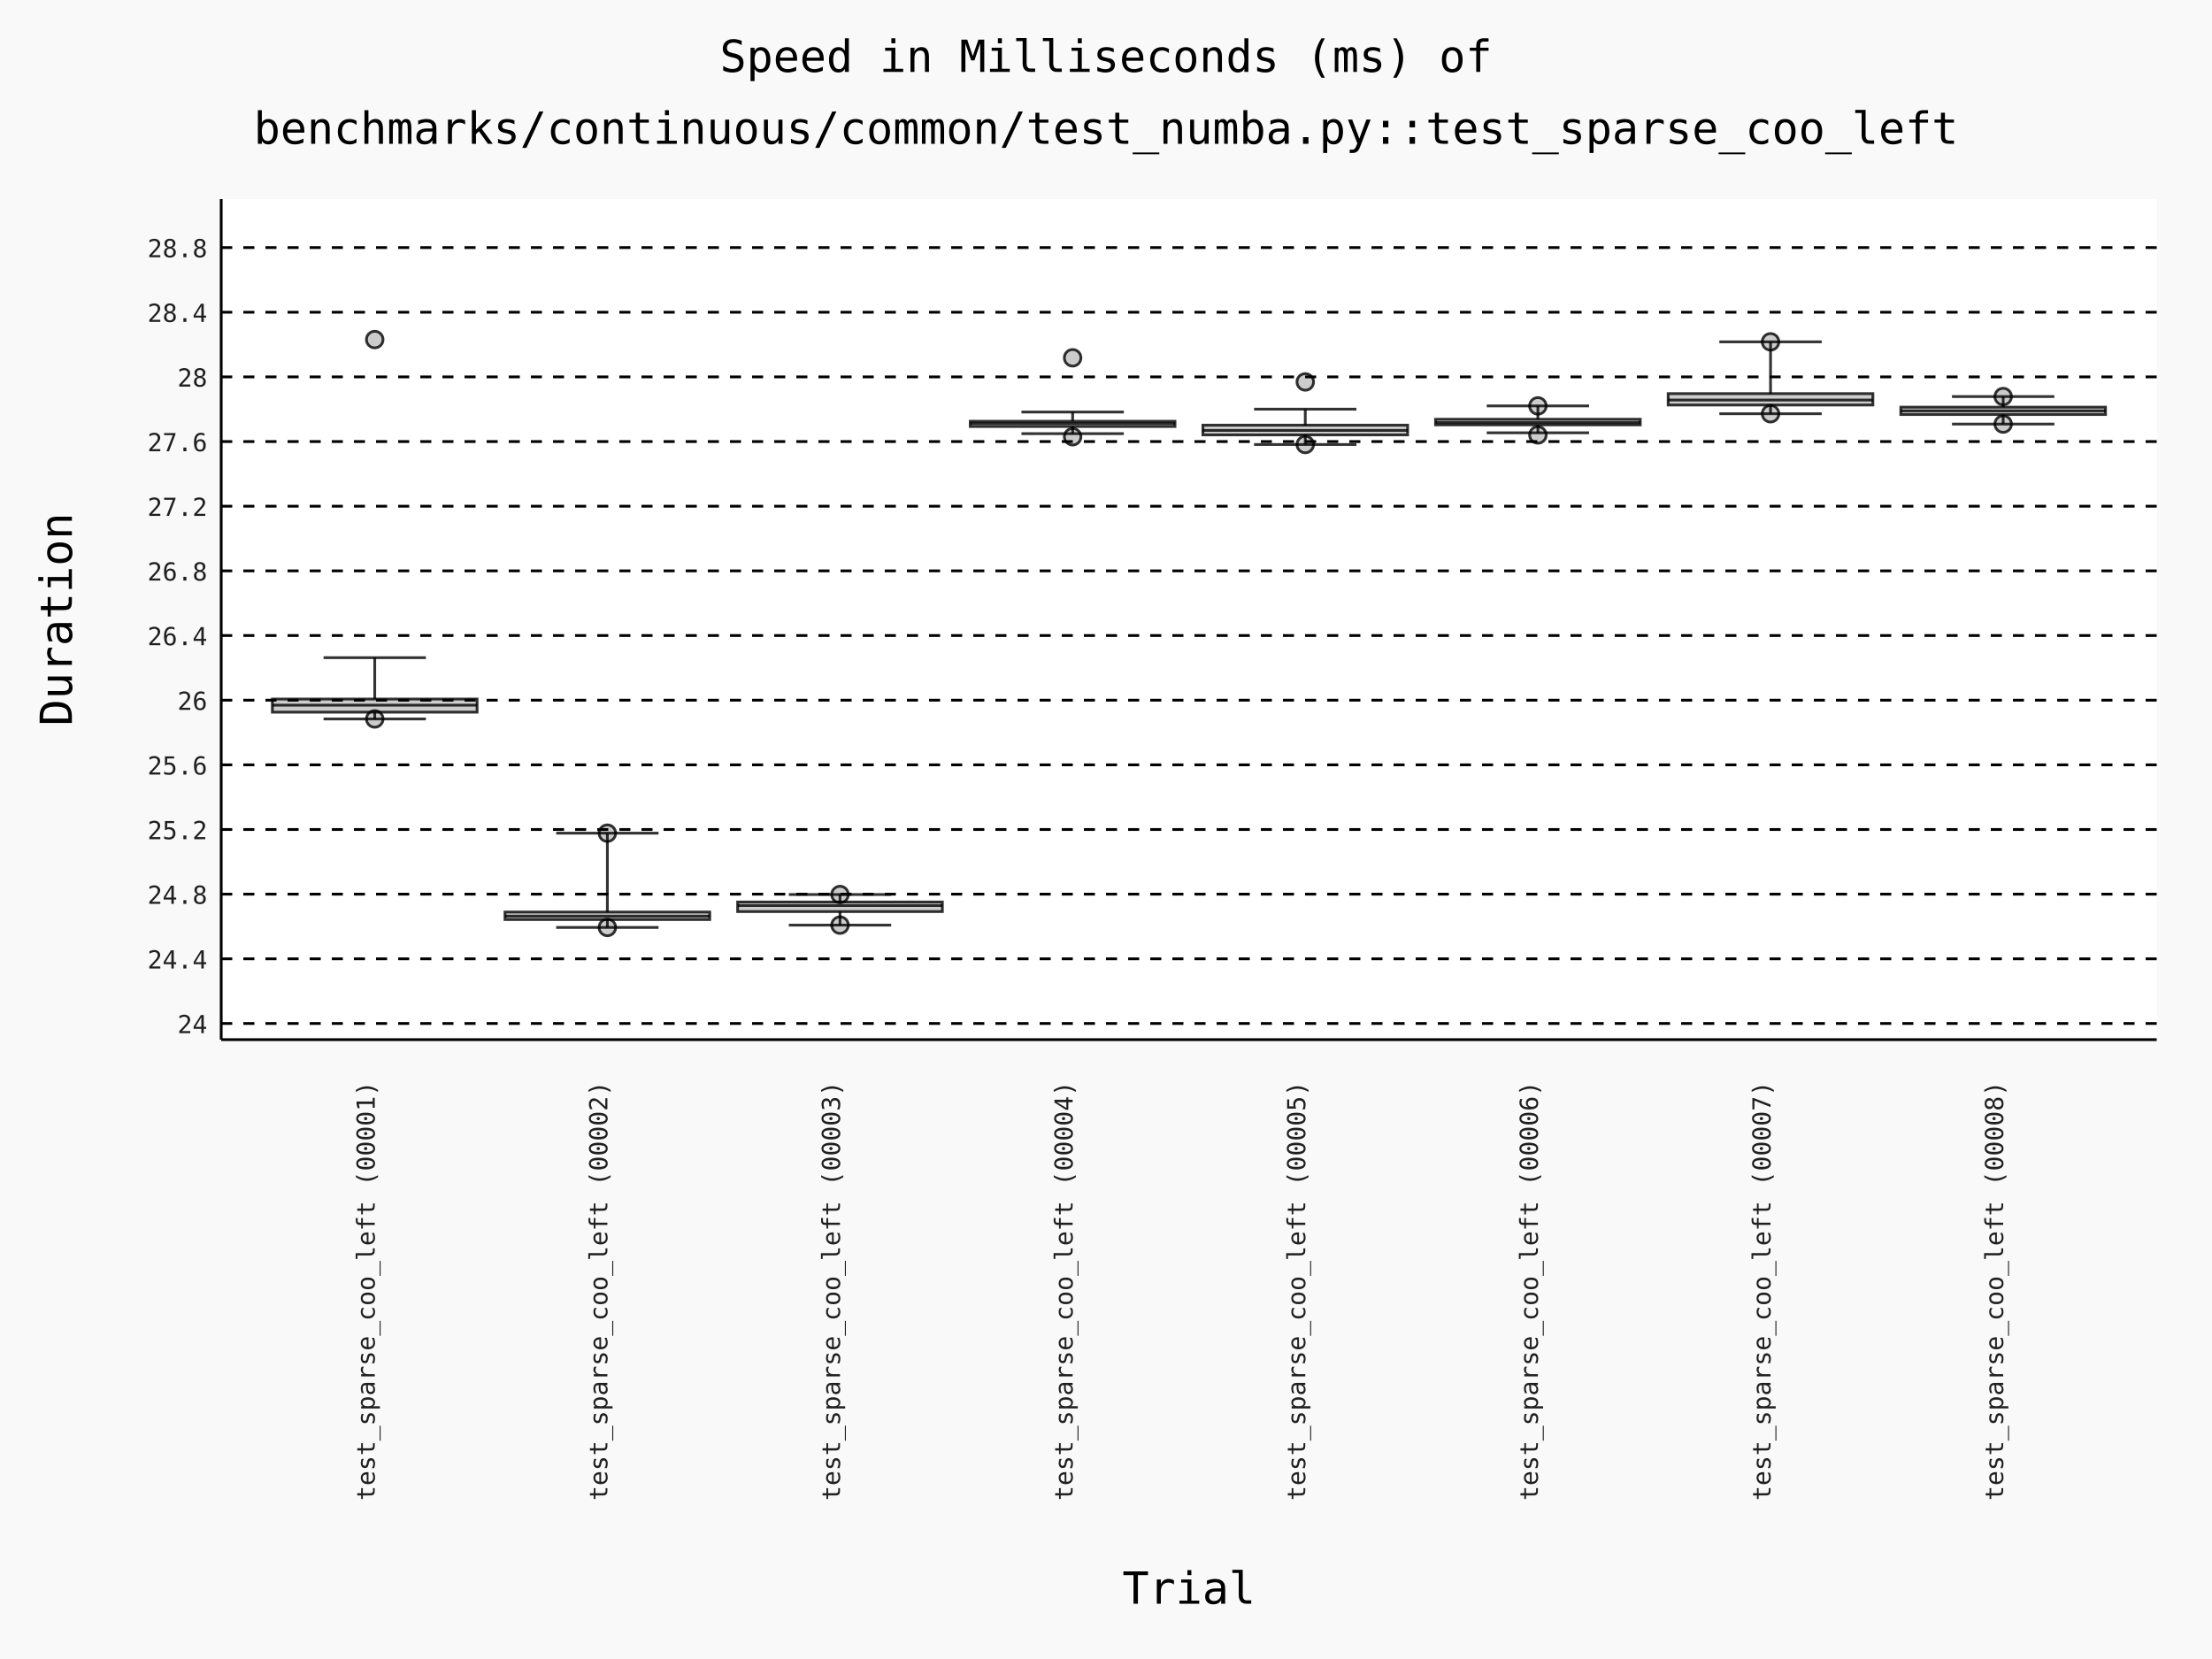
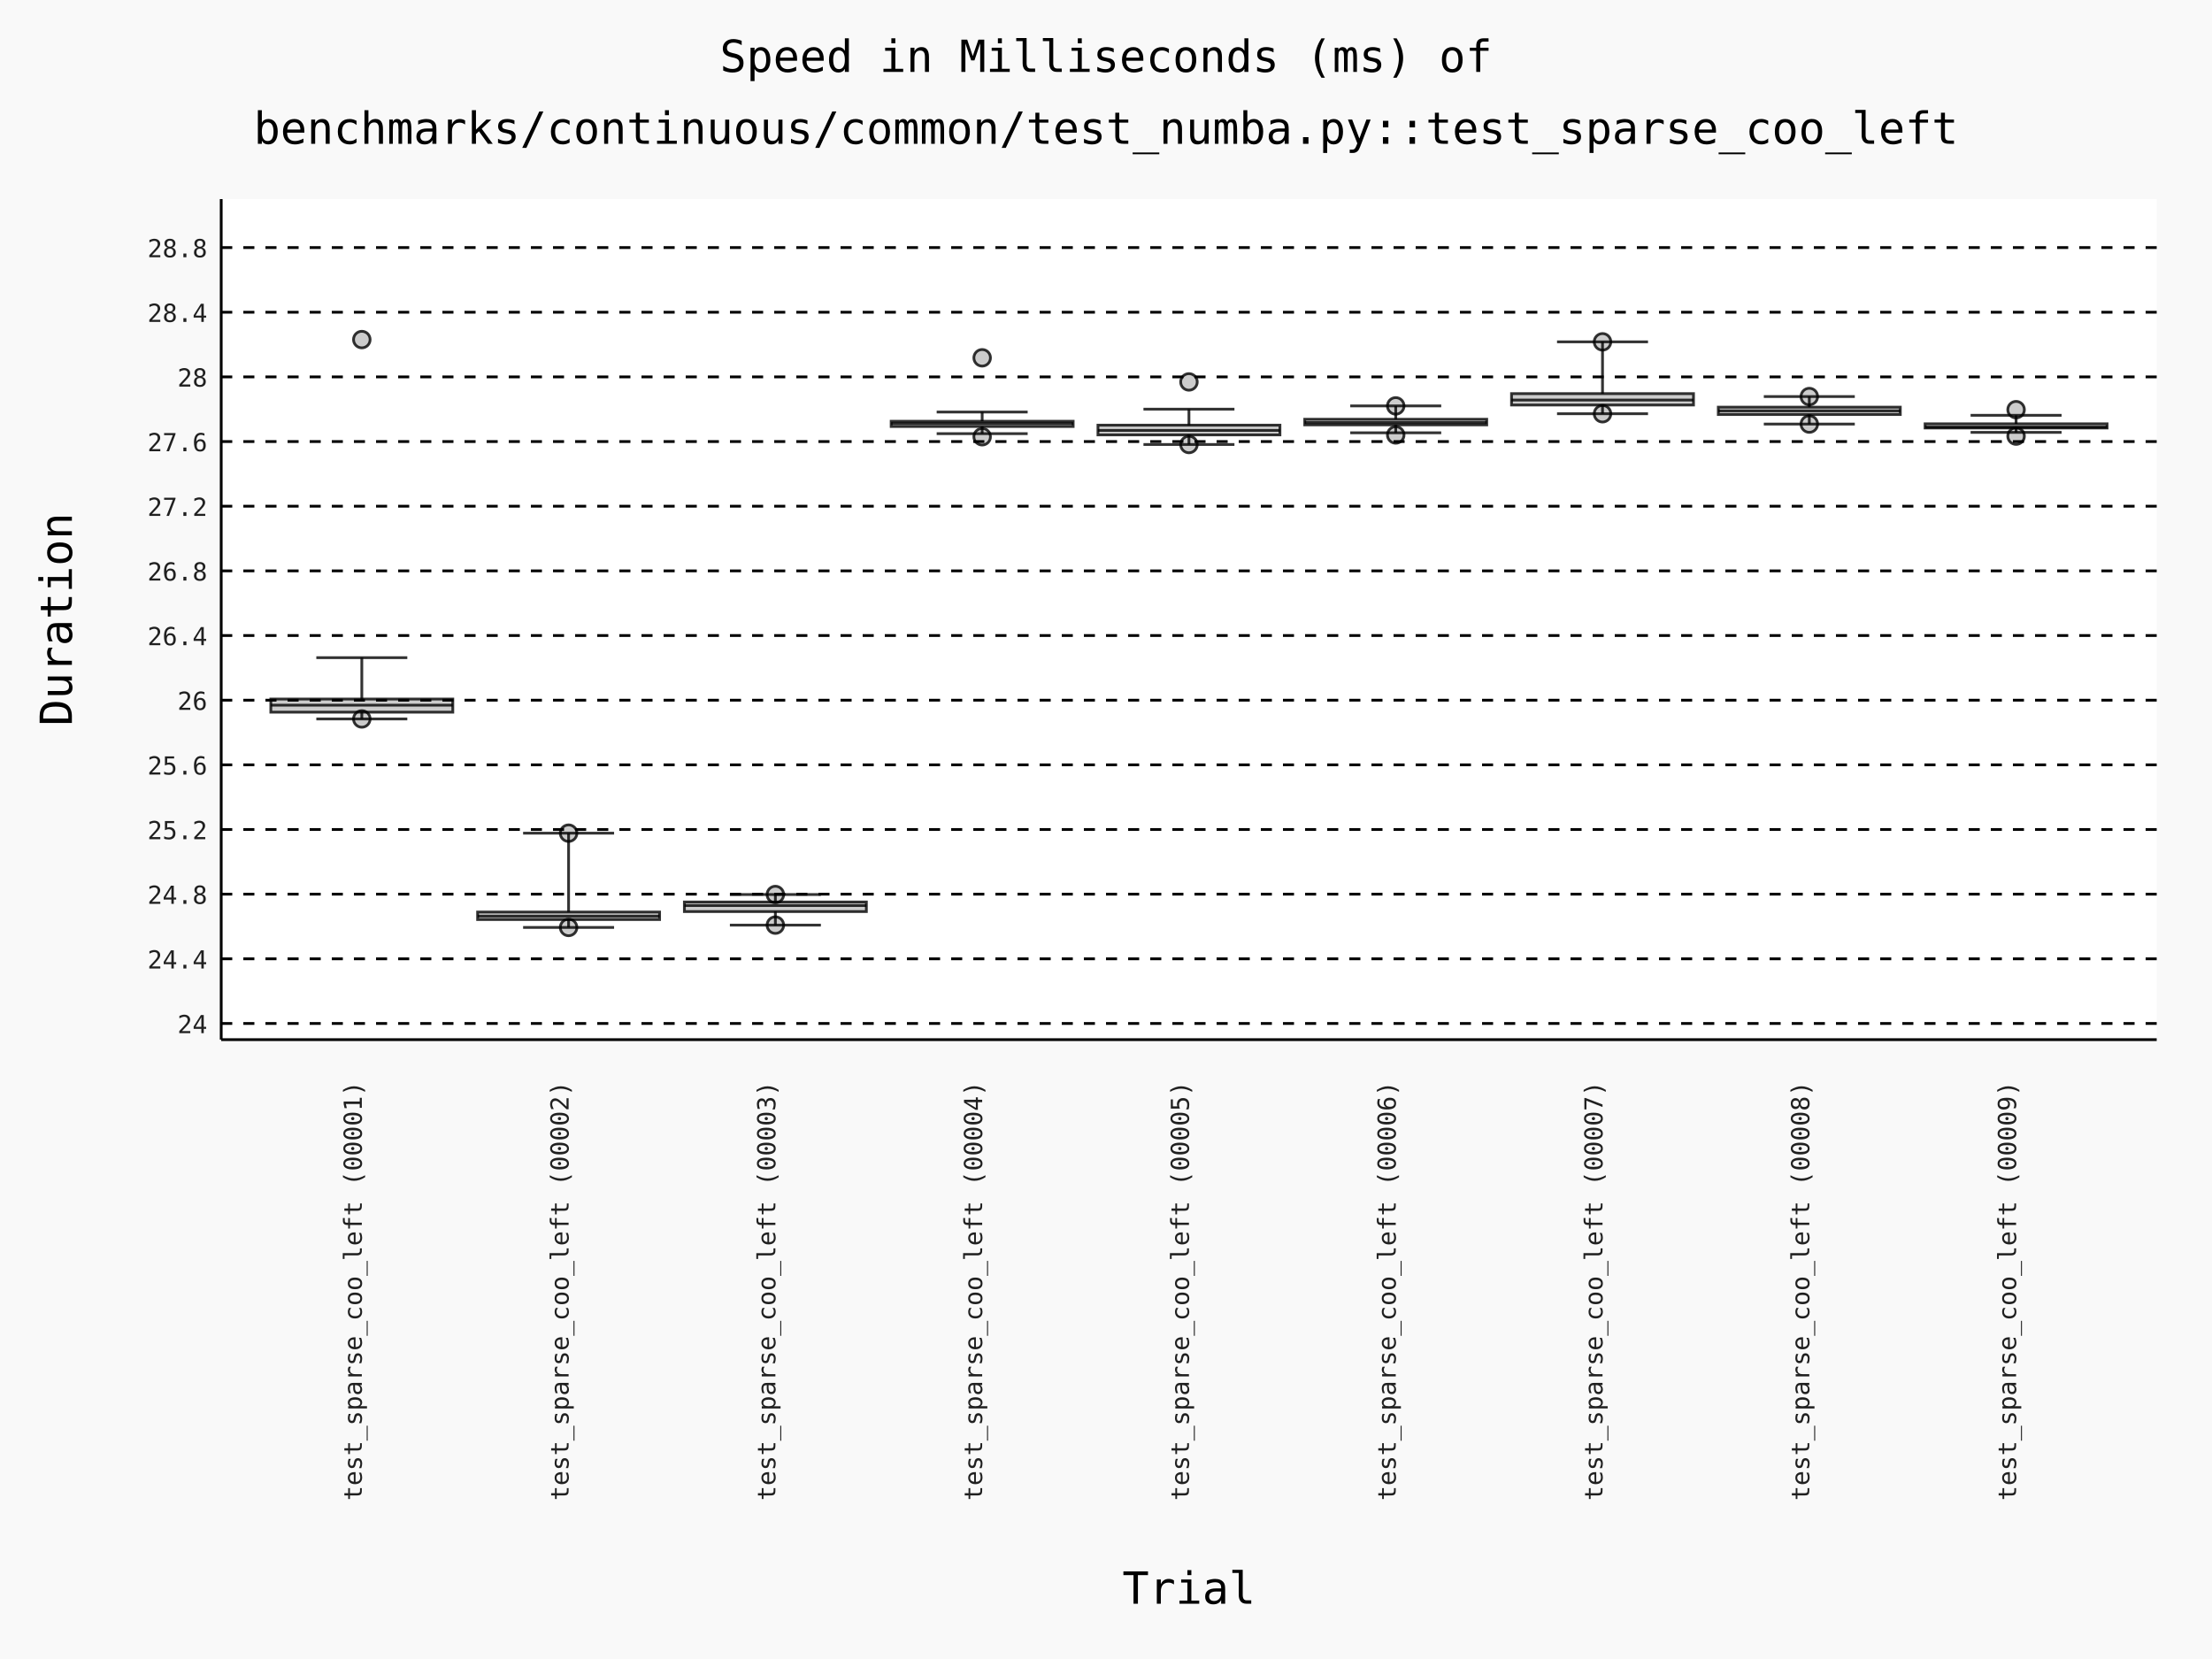
- <svg xmlns="http://www.w3.org/2000/svg" id="chart-3c14e82f-73ca-4834-8dde-325f6b549f06" class="pygal-chart" viewBox="0 0 800 600">
+ <svg xmlns="http://www.w3.org/2000/svg" id="chart-2592ac19-e0fc-43cc-8544-bf3183330706" class="pygal-chart" viewBox="0 0 800 600">
  <defs>
-     <style type="text/css">#chart-3c14e82f-73ca-4834-8dde-325f6b549f06{-webkit-user-select:none;-webkit-font-smoothing:antialiased;font-family:Consolas,"Deja Vu Sans Mono","Bitstream Vera Sans Mono","Courier New",monospace}#chart-3c14e82f-73ca-4834-8dde-325f6b549f06 .title{font-family:Consolas,"Deja Vu Sans Mono","Bitstream Vera Sans Mono","Courier New",monospace;font-size:16px}#chart-3c14e82f-73ca-4834-8dde-325f6b549f06 .legends .legend text{font-family:Consolas,"Deja Vu Sans Mono","Bitstream Vera Sans Mono","Courier New",monospace;font-size:14px}#chart-3c14e82f-73ca-4834-8dde-325f6b549f06 .axis text{font-family:Consolas,"Deja Vu Sans Mono","Bitstream Vera Sans Mono","Courier New",monospace;font-size:10px}#chart-3c14e82f-73ca-4834-8dde-325f6b549f06 .axis text.major{font-family:Consolas,"Deja Vu Sans Mono","Bitstream Vera Sans Mono","Courier New",monospace;font-size:10px}#chart-3c14e82f-73ca-4834-8dde-325f6b549f06 .text-overlay text.value{font-family:Consolas,"Deja Vu Sans Mono","Bitstream Vera Sans Mono","Courier New",monospace;font-size:16px}#chart-3c14e82f-73ca-4834-8dde-325f6b549f06 .text-overlay text.label{font-family:Consolas,"Deja Vu Sans Mono","Bitstream Vera Sans Mono","Courier New",monospace;font-size:10px}#chart-3c14e82f-73ca-4834-8dde-325f6b549f06 .tooltip{font-family:Consolas,"Deja Vu Sans Mono","Bitstream Vera Sans Mono","Courier New",monospace;font-size:14px}#chart-3c14e82f-73ca-4834-8dde-325f6b549f06 text.no_data{font-family:Consolas,"Deja Vu Sans Mono","Bitstream Vera Sans Mono","Courier New",monospace;font-size:64px}
- #chart-3c14e82f-73ca-4834-8dde-325f6b549f06{background-color:rgba(249,249,249,1)}#chart-3c14e82f-73ca-4834-8dde-325f6b549f06 path,#chart-3c14e82f-73ca-4834-8dde-325f6b549f06 line,#chart-3c14e82f-73ca-4834-8dde-325f6b549f06 rect,#chart-3c14e82f-73ca-4834-8dde-325f6b549f06 circle{-webkit-transition:150ms;-moz-transition:150ms;transition:150ms}#chart-3c14e82f-73ca-4834-8dde-325f6b549f06 .graph &gt; .background{fill:rgba(249,249,249,1)}#chart-3c14e82f-73ca-4834-8dde-325f6b549f06 .plot &gt; .background{fill:rgba(255,255,255,1)}#chart-3c14e82f-73ca-4834-8dde-325f6b549f06 .graph{fill:rgba(0,0,0,.87)}#chart-3c14e82f-73ca-4834-8dde-325f6b549f06 text.no_data{fill:rgba(0,0,0,1)}#chart-3c14e82f-73ca-4834-8dde-325f6b549f06 .title{fill:rgba(0,0,0,1)}#chart-3c14e82f-73ca-4834-8dde-325f6b549f06 .legends .legend text{fill:rgba(0,0,0,.87)}#chart-3c14e82f-73ca-4834-8dde-325f6b549f06 .legends .legend:hover text{fill:rgba(0,0,0,1)}#chart-3c14e82f-73ca-4834-8dde-325f6b549f06 .axis .line{stroke:rgba(0,0,0,1)}#chart-3c14e82f-73ca-4834-8dde-325f6b549f06 .axis .guide.line{stroke:rgba(0,0,0,.54)}#chart-3c14e82f-73ca-4834-8dde-325f6b549f06 .axis .major.line{stroke:rgba(0,0,0,.87)}#chart-3c14e82f-73ca-4834-8dde-325f6b549f06 .axis text.major{fill:rgba(0,0,0,1)}#chart-3c14e82f-73ca-4834-8dde-325f6b549f06 .axis.y .guides:hover .guide.line,#chart-3c14e82f-73ca-4834-8dde-325f6b549f06 .line-graph .axis.x .guides:hover .guide.line,#chart-3c14e82f-73ca-4834-8dde-325f6b549f06 .stackedline-graph .axis.x .guides:hover .guide.line,#chart-3c14e82f-73ca-4834-8dde-325f6b549f06 .xy-graph .axis.x .guides:hover .guide.line{stroke:rgba(0,0,0,1)}#chart-3c14e82f-73ca-4834-8dde-325f6b549f06 .axis .guides:hover text{fill:rgba(0,0,0,1)}#chart-3c14e82f-73ca-4834-8dde-325f6b549f06 .reactive{fill-opacity:.7;stroke-opacity:.8;stroke-width:1}#chart-3c14e82f-73ca-4834-8dde-325f6b549f06 .ci{stroke:rgba(0,0,0,.87)}#chart-3c14e82f-73ca-4834-8dde-325f6b549f06 .reactive.active,#chart-3c14e82f-73ca-4834-8dde-325f6b549f06 .active .reactive{fill-opacity:.8;stroke-opacity:.9;stroke-width:4}#chart-3c14e82f-73ca-4834-8dde-325f6b549f06 .ci .reactive.active{stroke-width:1.5}#chart-3c14e82f-73ca-4834-8dde-325f6b549f06 .series text{fill:rgba(0,0,0,1)}#chart-3c14e82f-73ca-4834-8dde-325f6b549f06 .tooltip rect{fill:rgba(255,255,255,1);stroke:rgba(0,0,0,1);-webkit-transition:opacity 150ms;-moz-transition:opacity 150ms;transition:opacity 150ms}#chart-3c14e82f-73ca-4834-8dde-325f6b549f06 .tooltip .label{fill:rgba(0,0,0,.87)}#chart-3c14e82f-73ca-4834-8dde-325f6b549f06 .tooltip .label{fill:rgba(0,0,0,.87)}#chart-3c14e82f-73ca-4834-8dde-325f6b549f06 .tooltip .legend{font-size:.8em;fill:rgba(0,0,0,.54)}#chart-3c14e82f-73ca-4834-8dde-325f6b549f06 .tooltip .x_label{font-size:.6em;fill:rgba(0,0,0,1)}#chart-3c14e82f-73ca-4834-8dde-325f6b549f06 .tooltip .xlink{font-size:.5em;text-decoration:underline}#chart-3c14e82f-73ca-4834-8dde-325f6b549f06 .tooltip .value{font-size:1.5em}#chart-3c14e82f-73ca-4834-8dde-325f6b549f06 .bound{font-size:.5em}#chart-3c14e82f-73ca-4834-8dde-325f6b549f06 .max-value{font-size:.75em;fill:rgba(0,0,0,.54)}#chart-3c14e82f-73ca-4834-8dde-325f6b549f06 .map-element{fill:rgba(255,255,255,1);stroke:rgba(0,0,0,.54) !important}#chart-3c14e82f-73ca-4834-8dde-325f6b549f06 .map-element .reactive{fill-opacity:inherit;stroke-opacity:inherit}#chart-3c14e82f-73ca-4834-8dde-325f6b549f06 .color-0,#chart-3c14e82f-73ca-4834-8dde-325f6b549f06 .color-0 a:visited{stroke:#000000;fill:#000000}#chart-3c14e82f-73ca-4834-8dde-325f6b549f06 .color-1,#chart-3c14e82f-73ca-4834-8dde-325f6b549f06 .color-1 a:visited{stroke:#000000;fill:#000000}#chart-3c14e82f-73ca-4834-8dde-325f6b549f06 .color-2,#chart-3c14e82f-73ca-4834-8dde-325f6b549f06 .color-2 a:visited{stroke:#000000;fill:#000000}#chart-3c14e82f-73ca-4834-8dde-325f6b549f06 .color-3,#chart-3c14e82f-73ca-4834-8dde-325f6b549f06 .color-3 a:visited{stroke:#000000;fill:#000000}#chart-3c14e82f-73ca-4834-8dde-325f6b549f06 .color-4,#chart-3c14e82f-73ca-4834-8dde-325f6b549f06 .color-4 a:visited{stroke:#000000;fill:#000000}#chart-3c14e82f-73ca-4834-8dde-325f6b549f06 .color-5,#chart-3c14e82f-73ca-4834-8dde-325f6b549f06 .color-5 a:visited{stroke:#000000;fill:#000000}#chart-3c14e82f-73ca-4834-8dde-325f6b549f06 .color-6,#chart-3c14e82f-73ca-4834-8dde-325f6b549f06 .color-6 a:visited{stroke:#000000;fill:#000000}#chart-3c14e82f-73ca-4834-8dde-325f6b549f06 .color-7,#chart-3c14e82f-73ca-4834-8dde-325f6b549f06 .color-7 a:visited{stroke:#000000;fill:#000000}#chart-3c14e82f-73ca-4834-8dde-325f6b549f06 .text-overlay .color-0 text{fill:white}#chart-3c14e82f-73ca-4834-8dde-325f6b549f06 .text-overlay .color-1 text{fill:white}#chart-3c14e82f-73ca-4834-8dde-325f6b549f06 .text-overlay .color-2 text{fill:white}#chart-3c14e82f-73ca-4834-8dde-325f6b549f06 .text-overlay .color-3 text{fill:white}#chart-3c14e82f-73ca-4834-8dde-325f6b549f06 .text-overlay .color-4 text{fill:white}#chart-3c14e82f-73ca-4834-8dde-325f6b549f06 .text-overlay .color-5 text{fill:white}#chart-3c14e82f-73ca-4834-8dde-325f6b549f06 .text-overlay .color-6 text{fill:white}#chart-3c14e82f-73ca-4834-8dde-325f6b549f06 .text-overlay .color-7 text{fill:white}
- #chart-3c14e82f-73ca-4834-8dde-325f6b549f06 text.no_data{text-anchor:middle}#chart-3c14e82f-73ca-4834-8dde-325f6b549f06 .guide.line{fill:none}#chart-3c14e82f-73ca-4834-8dde-325f6b549f06 .centered{text-anchor:middle}#chart-3c14e82f-73ca-4834-8dde-325f6b549f06 .title{text-anchor:middle}#chart-3c14e82f-73ca-4834-8dde-325f6b549f06 .legends .legend text{fill-opacity:1}#chart-3c14e82f-73ca-4834-8dde-325f6b549f06 .axis.x text{text-anchor:middle}#chart-3c14e82f-73ca-4834-8dde-325f6b549f06 .axis.x:not(.web) text[transform]{text-anchor:start}#chart-3c14e82f-73ca-4834-8dde-325f6b549f06 .axis.x:not(.web) text[transform].backwards{text-anchor:end}#chart-3c14e82f-73ca-4834-8dde-325f6b549f06 .axis.y text{text-anchor:end}#chart-3c14e82f-73ca-4834-8dde-325f6b549f06 .axis.y text[transform].backwards{text-anchor:start}#chart-3c14e82f-73ca-4834-8dde-325f6b549f06 .axis.y2 text{text-anchor:start}#chart-3c14e82f-73ca-4834-8dde-325f6b549f06 .axis.y2 text[transform].backwards{text-anchor:end}#chart-3c14e82f-73ca-4834-8dde-325f6b549f06 .axis .guide.line{stroke-dasharray:4,4;stroke:black}#chart-3c14e82f-73ca-4834-8dde-325f6b549f06 .axis .major.guide.line{stroke-dasharray:6,6;stroke:black}#chart-3c14e82f-73ca-4834-8dde-325f6b549f06 .horizontal .axis.y .guide.line,#chart-3c14e82f-73ca-4834-8dde-325f6b549f06 .horizontal .axis.y2 .guide.line,#chart-3c14e82f-73ca-4834-8dde-325f6b549f06 .vertical .axis.x .guide.line{opacity:0}#chart-3c14e82f-73ca-4834-8dde-325f6b549f06 .horizontal .axis.always_show .guide.line,#chart-3c14e82f-73ca-4834-8dde-325f6b549f06 .vertical .axis.always_show .guide.line{opacity:1 !important}#chart-3c14e82f-73ca-4834-8dde-325f6b549f06 .axis.y .guides:hover .guide.line,#chart-3c14e82f-73ca-4834-8dde-325f6b549f06 .axis.y2 .guides:hover .guide.line,#chart-3c14e82f-73ca-4834-8dde-325f6b549f06 .axis.x .guides:hover .guide.line{opacity:1}#chart-3c14e82f-73ca-4834-8dde-325f6b549f06 .axis .guides:hover text{opacity:1}#chart-3c14e82f-73ca-4834-8dde-325f6b549f06 .nofill{fill:none}#chart-3c14e82f-73ca-4834-8dde-325f6b549f06 .subtle-fill{fill-opacity:.2}#chart-3c14e82f-73ca-4834-8dde-325f6b549f06 .dot{stroke-width:1px;fill-opacity:1;stroke-opacity:1}#chart-3c14e82f-73ca-4834-8dde-325f6b549f06 .dot.active{stroke-width:5px}#chart-3c14e82f-73ca-4834-8dde-325f6b549f06 .dot.negative{fill:transparent}#chart-3c14e82f-73ca-4834-8dde-325f6b549f06 text,#chart-3c14e82f-73ca-4834-8dde-325f6b549f06 tspan{stroke:none !important}#chart-3c14e82f-73ca-4834-8dde-325f6b549f06 .series text.active{opacity:1}#chart-3c14e82f-73ca-4834-8dde-325f6b549f06 .tooltip rect{fill-opacity:.95;stroke-width:.5}#chart-3c14e82f-73ca-4834-8dde-325f6b549f06 .tooltip text{fill-opacity:1}#chart-3c14e82f-73ca-4834-8dde-325f6b549f06 .showable{visibility:hidden}#chart-3c14e82f-73ca-4834-8dde-325f6b549f06 .showable.shown{visibility:visible}#chart-3c14e82f-73ca-4834-8dde-325f6b549f06 .gauge-background{fill:rgba(229,229,229,1);stroke:none}#chart-3c14e82f-73ca-4834-8dde-325f6b549f06 .bg-lines{stroke:rgba(249,249,249,1);stroke-width:2px}
+     <style type="text/css">#chart-2592ac19-e0fc-43cc-8544-bf3183330706{-webkit-user-select:none;-webkit-font-smoothing:antialiased;font-family:Consolas,"Deja Vu Sans Mono","Bitstream Vera Sans Mono","Courier New",monospace}#chart-2592ac19-e0fc-43cc-8544-bf3183330706 .title{font-family:Consolas,"Deja Vu Sans Mono","Bitstream Vera Sans Mono","Courier New",monospace;font-size:16px}#chart-2592ac19-e0fc-43cc-8544-bf3183330706 .legends .legend text{font-family:Consolas,"Deja Vu Sans Mono","Bitstream Vera Sans Mono","Courier New",monospace;font-size:14px}#chart-2592ac19-e0fc-43cc-8544-bf3183330706 .axis text{font-family:Consolas,"Deja Vu Sans Mono","Bitstream Vera Sans Mono","Courier New",monospace;font-size:10px}#chart-2592ac19-e0fc-43cc-8544-bf3183330706 .axis text.major{font-family:Consolas,"Deja Vu Sans Mono","Bitstream Vera Sans Mono","Courier New",monospace;font-size:10px}#chart-2592ac19-e0fc-43cc-8544-bf3183330706 .text-overlay text.value{font-family:Consolas,"Deja Vu Sans Mono","Bitstream Vera Sans Mono","Courier New",monospace;font-size:16px}#chart-2592ac19-e0fc-43cc-8544-bf3183330706 .text-overlay text.label{font-family:Consolas,"Deja Vu Sans Mono","Bitstream Vera Sans Mono","Courier New",monospace;font-size:10px}#chart-2592ac19-e0fc-43cc-8544-bf3183330706 .tooltip{font-family:Consolas,"Deja Vu Sans Mono","Bitstream Vera Sans Mono","Courier New",monospace;font-size:14px}#chart-2592ac19-e0fc-43cc-8544-bf3183330706 text.no_data{font-family:Consolas,"Deja Vu Sans Mono","Bitstream Vera Sans Mono","Courier New",monospace;font-size:64px}
+ #chart-2592ac19-e0fc-43cc-8544-bf3183330706{background-color:rgba(249,249,249,1)}#chart-2592ac19-e0fc-43cc-8544-bf3183330706 path,#chart-2592ac19-e0fc-43cc-8544-bf3183330706 line,#chart-2592ac19-e0fc-43cc-8544-bf3183330706 rect,#chart-2592ac19-e0fc-43cc-8544-bf3183330706 circle{-webkit-transition:150ms;-moz-transition:150ms;transition:150ms}#chart-2592ac19-e0fc-43cc-8544-bf3183330706 .graph &gt; .background{fill:rgba(249,249,249,1)}#chart-2592ac19-e0fc-43cc-8544-bf3183330706 .plot &gt; .background{fill:rgba(255,255,255,1)}#chart-2592ac19-e0fc-43cc-8544-bf3183330706 .graph{fill:rgba(0,0,0,.87)}#chart-2592ac19-e0fc-43cc-8544-bf3183330706 text.no_data{fill:rgba(0,0,0,1)}#chart-2592ac19-e0fc-43cc-8544-bf3183330706 .title{fill:rgba(0,0,0,1)}#chart-2592ac19-e0fc-43cc-8544-bf3183330706 .legends .legend text{fill:rgba(0,0,0,.87)}#chart-2592ac19-e0fc-43cc-8544-bf3183330706 .legends .legend:hover text{fill:rgba(0,0,0,1)}#chart-2592ac19-e0fc-43cc-8544-bf3183330706 .axis .line{stroke:rgba(0,0,0,1)}#chart-2592ac19-e0fc-43cc-8544-bf3183330706 .axis .guide.line{stroke:rgba(0,0,0,.54)}#chart-2592ac19-e0fc-43cc-8544-bf3183330706 .axis .major.line{stroke:rgba(0,0,0,.87)}#chart-2592ac19-e0fc-43cc-8544-bf3183330706 .axis text.major{fill:rgba(0,0,0,1)}#chart-2592ac19-e0fc-43cc-8544-bf3183330706 .axis.y .guides:hover .guide.line,#chart-2592ac19-e0fc-43cc-8544-bf3183330706 .line-graph .axis.x .guides:hover .guide.line,#chart-2592ac19-e0fc-43cc-8544-bf3183330706 .stackedline-graph .axis.x .guides:hover .guide.line,#chart-2592ac19-e0fc-43cc-8544-bf3183330706 .xy-graph .axis.x .guides:hover .guide.line{stroke:rgba(0,0,0,1)}#chart-2592ac19-e0fc-43cc-8544-bf3183330706 .axis .guides:hover text{fill:rgba(0,0,0,1)}#chart-2592ac19-e0fc-43cc-8544-bf3183330706 .reactive{fill-opacity:.7;stroke-opacity:.8;stroke-width:1}#chart-2592ac19-e0fc-43cc-8544-bf3183330706 .ci{stroke:rgba(0,0,0,.87)}#chart-2592ac19-e0fc-43cc-8544-bf3183330706 .reactive.active,#chart-2592ac19-e0fc-43cc-8544-bf3183330706 .active .reactive{fill-opacity:.8;stroke-opacity:.9;stroke-width:4}#chart-2592ac19-e0fc-43cc-8544-bf3183330706 .ci .reactive.active{stroke-width:1.5}#chart-2592ac19-e0fc-43cc-8544-bf3183330706 .series text{fill:rgba(0,0,0,1)}#chart-2592ac19-e0fc-43cc-8544-bf3183330706 .tooltip rect{fill:rgba(255,255,255,1);stroke:rgba(0,0,0,1);-webkit-transition:opacity 150ms;-moz-transition:opacity 150ms;transition:opacity 150ms}#chart-2592ac19-e0fc-43cc-8544-bf3183330706 .tooltip .label{fill:rgba(0,0,0,.87)}#chart-2592ac19-e0fc-43cc-8544-bf3183330706 .tooltip .label{fill:rgba(0,0,0,.87)}#chart-2592ac19-e0fc-43cc-8544-bf3183330706 .tooltip .legend{font-size:.8em;fill:rgba(0,0,0,.54)}#chart-2592ac19-e0fc-43cc-8544-bf3183330706 .tooltip .x_label{font-size:.6em;fill:rgba(0,0,0,1)}#chart-2592ac19-e0fc-43cc-8544-bf3183330706 .tooltip .xlink{font-size:.5em;text-decoration:underline}#chart-2592ac19-e0fc-43cc-8544-bf3183330706 .tooltip .value{font-size:1.5em}#chart-2592ac19-e0fc-43cc-8544-bf3183330706 .bound{font-size:.5em}#chart-2592ac19-e0fc-43cc-8544-bf3183330706 .max-value{font-size:.75em;fill:rgba(0,0,0,.54)}#chart-2592ac19-e0fc-43cc-8544-bf3183330706 .map-element{fill:rgba(255,255,255,1);stroke:rgba(0,0,0,.54) !important}#chart-2592ac19-e0fc-43cc-8544-bf3183330706 .map-element .reactive{fill-opacity:inherit;stroke-opacity:inherit}#chart-2592ac19-e0fc-43cc-8544-bf3183330706 .color-0,#chart-2592ac19-e0fc-43cc-8544-bf3183330706 .color-0 a:visited{stroke:#000000;fill:#000000}#chart-2592ac19-e0fc-43cc-8544-bf3183330706 .color-1,#chart-2592ac19-e0fc-43cc-8544-bf3183330706 .color-1 a:visited{stroke:#000000;fill:#000000}#chart-2592ac19-e0fc-43cc-8544-bf3183330706 .color-2,#chart-2592ac19-e0fc-43cc-8544-bf3183330706 .color-2 a:visited{stroke:#000000;fill:#000000}#chart-2592ac19-e0fc-43cc-8544-bf3183330706 .color-3,#chart-2592ac19-e0fc-43cc-8544-bf3183330706 .color-3 a:visited{stroke:#000000;fill:#000000}#chart-2592ac19-e0fc-43cc-8544-bf3183330706 .color-4,#chart-2592ac19-e0fc-43cc-8544-bf3183330706 .color-4 a:visited{stroke:#000000;fill:#000000}#chart-2592ac19-e0fc-43cc-8544-bf3183330706 .color-5,#chart-2592ac19-e0fc-43cc-8544-bf3183330706 .color-5 a:visited{stroke:#000000;fill:#000000}#chart-2592ac19-e0fc-43cc-8544-bf3183330706 .color-6,#chart-2592ac19-e0fc-43cc-8544-bf3183330706 .color-6 a:visited{stroke:#000000;fill:#000000}#chart-2592ac19-e0fc-43cc-8544-bf3183330706 .color-7,#chart-2592ac19-e0fc-43cc-8544-bf3183330706 .color-7 a:visited{stroke:#000000;fill:#000000}#chart-2592ac19-e0fc-43cc-8544-bf3183330706 .color-8,#chart-2592ac19-e0fc-43cc-8544-bf3183330706 .color-8 a:visited{stroke:#000000;fill:#000000}#chart-2592ac19-e0fc-43cc-8544-bf3183330706 .text-overlay .color-0 text{fill:white}#chart-2592ac19-e0fc-43cc-8544-bf3183330706 .text-overlay .color-1 text{fill:white}#chart-2592ac19-e0fc-43cc-8544-bf3183330706 .text-overlay .color-2 text{fill:white}#chart-2592ac19-e0fc-43cc-8544-bf3183330706 .text-overlay .color-3 text{fill:white}#chart-2592ac19-e0fc-43cc-8544-bf3183330706 .text-overlay .color-4 text{fill:white}#chart-2592ac19-e0fc-43cc-8544-bf3183330706 .text-overlay .color-5 text{fill:white}#chart-2592ac19-e0fc-43cc-8544-bf3183330706 .text-overlay .color-6 text{fill:white}#chart-2592ac19-e0fc-43cc-8544-bf3183330706 .text-overlay .color-7 text{fill:white}#chart-2592ac19-e0fc-43cc-8544-bf3183330706 .text-overlay .color-8 text{fill:white}
+ #chart-2592ac19-e0fc-43cc-8544-bf3183330706 text.no_data{text-anchor:middle}#chart-2592ac19-e0fc-43cc-8544-bf3183330706 .guide.line{fill:none}#chart-2592ac19-e0fc-43cc-8544-bf3183330706 .centered{text-anchor:middle}#chart-2592ac19-e0fc-43cc-8544-bf3183330706 .title{text-anchor:middle}#chart-2592ac19-e0fc-43cc-8544-bf3183330706 .legends .legend text{fill-opacity:1}#chart-2592ac19-e0fc-43cc-8544-bf3183330706 .axis.x text{text-anchor:middle}#chart-2592ac19-e0fc-43cc-8544-bf3183330706 .axis.x:not(.web) text[transform]{text-anchor:start}#chart-2592ac19-e0fc-43cc-8544-bf3183330706 .axis.x:not(.web) text[transform].backwards{text-anchor:end}#chart-2592ac19-e0fc-43cc-8544-bf3183330706 .axis.y text{text-anchor:end}#chart-2592ac19-e0fc-43cc-8544-bf3183330706 .axis.y text[transform].backwards{text-anchor:start}#chart-2592ac19-e0fc-43cc-8544-bf3183330706 .axis.y2 text{text-anchor:start}#chart-2592ac19-e0fc-43cc-8544-bf3183330706 .axis.y2 text[transform].backwards{text-anchor:end}#chart-2592ac19-e0fc-43cc-8544-bf3183330706 .axis .guide.line{stroke-dasharray:4,4;stroke:black}#chart-2592ac19-e0fc-43cc-8544-bf3183330706 .axis .major.guide.line{stroke-dasharray:6,6;stroke:black}#chart-2592ac19-e0fc-43cc-8544-bf3183330706 .horizontal .axis.y .guide.line,#chart-2592ac19-e0fc-43cc-8544-bf3183330706 .horizontal .axis.y2 .guide.line,#chart-2592ac19-e0fc-43cc-8544-bf3183330706 .vertical .axis.x .guide.line{opacity:0}#chart-2592ac19-e0fc-43cc-8544-bf3183330706 .horizontal .axis.always_show .guide.line,#chart-2592ac19-e0fc-43cc-8544-bf3183330706 .vertical .axis.always_show .guide.line{opacity:1 !important}#chart-2592ac19-e0fc-43cc-8544-bf3183330706 .axis.y .guides:hover .guide.line,#chart-2592ac19-e0fc-43cc-8544-bf3183330706 .axis.y2 .guides:hover .guide.line,#chart-2592ac19-e0fc-43cc-8544-bf3183330706 .axis.x .guides:hover .guide.line{opacity:1}#chart-2592ac19-e0fc-43cc-8544-bf3183330706 .axis .guides:hover text{opacity:1}#chart-2592ac19-e0fc-43cc-8544-bf3183330706 .nofill{fill:none}#chart-2592ac19-e0fc-43cc-8544-bf3183330706 .subtle-fill{fill-opacity:.2}#chart-2592ac19-e0fc-43cc-8544-bf3183330706 .dot{stroke-width:1px;fill-opacity:1;stroke-opacity:1}#chart-2592ac19-e0fc-43cc-8544-bf3183330706 .dot.active{stroke-width:5px}#chart-2592ac19-e0fc-43cc-8544-bf3183330706 .dot.negative{fill:transparent}#chart-2592ac19-e0fc-43cc-8544-bf3183330706 text,#chart-2592ac19-e0fc-43cc-8544-bf3183330706 tspan{stroke:none !important}#chart-2592ac19-e0fc-43cc-8544-bf3183330706 .series text.active{opacity:1}#chart-2592ac19-e0fc-43cc-8544-bf3183330706 .tooltip rect{fill-opacity:.95;stroke-width:.5}#chart-2592ac19-e0fc-43cc-8544-bf3183330706 .tooltip text{fill-opacity:1}#chart-2592ac19-e0fc-43cc-8544-bf3183330706 .showable{visibility:hidden}#chart-2592ac19-e0fc-43cc-8544-bf3183330706 .showable.shown{visibility:visible}#chart-2592ac19-e0fc-43cc-8544-bf3183330706 .gauge-background{fill:rgba(229,229,229,1);stroke:none}#chart-2592ac19-e0fc-43cc-8544-bf3183330706 .bg-lines{stroke:rgba(249,249,249,1);stroke-width:2px}
.tooltip .value{font-size:1em !important}.axis text{font-size:9px !important}</style>
  </defs>
  <g class="graph custombox-graph vertical">
    <rect x="0" y="0" width="800" height="600" class="background" />
    <g transform="translate(80, 72)" class="plot">
      <rect x="0" y="0" width="700.0" height="304.0" class="background" />
      <g class="axis y always_show">
        <path d="M0 304 h700" class="line" />
        <g class="guides">
          <path d="M0 298.154 h700" class="guide line" />
          <text x="-5" y="301.654" class="">24</text>
        </g>
        <g class="guides">
          <path d="M0 274.769 h700" class="guide line" />
          <text x="-5" y="278.269" class="">24.4</text>
        </g>
        <g class="guides">
          <path d="M0 251.385 h700" class="guide line" />
          <text x="-5" y="254.885" class="">24.8</text>
        </g>
        <g class="guides">
          <path d="M0 228 h700" class="guide line" />
          <text x="-5" y="231.5" class="">25.2</text>
        </g>
        <g class="guides">
          <path d="M0 204.615 h700" class="guide line" />
          <text x="-5" y="208.115" class="">25.6</text>
        </g>
        <g class="guides">
          <path d="M0 181.231 h700" class="guide line" />
          <text x="-5" y="184.731" class="">26</text>
        </g>
        <g class="guides">
          <path d="M0 157.846 h700" class="guide line" />
          <text x="-5" y="161.346" class="">26.4</text>
        </g>
        <g class="guides">
          <path d="M0 134.462 h700" class="guide line" />
          <text x="-5" y="137.962" class="">26.8</text>
        </g>
        <g class="guides">
          <path d="M0 111.077 h700" class="guide line" />
          <text x="-5" y="114.577" class="">27.2</text>
        </g>
        <g class="guides">
          <path d="M0 87.692 h700" class="guide line" />
          <text x="-5" y="91.192" class="">27.6</text>
        </g>
        <g class="guides">
          <path d="M0 64.308 h700" class="guide line" />
          <text x="-5" y="67.808" class="">28</text>
        </g>
        <g class="guides">
          <path d="M0 40.923 h700" class="guide line" />
          <text x="-5" y="44.423" class="">28.4</text>
        </g>
        <g class="guides">
          <path d="M0 17.538 h700" class="guide line" />
          <text x="-5" y="21.038" class="">28.8</text>
        </g>
      </g>
      <g class="axis x">
        <path d="M0 0 v304" class="line" />
        <g class="guides">
-           <path d="M55.529 0 v304" class="guide line" />
-           <text x="55.529" y="319.0" class="backwards" transform="rotate(270 55.52885 319)">test_sparse_coo_left (00001)</text>
-         </g>
-         <g class="guides">
-           <path d="M139.663 0 v304" class="guide line" />
-           <text x="139.663" y="319.0" class="backwards" transform="rotate(270 139.6635 319)">test_sparse_coo_left (00002)</text>
-         </g>
-         <g class="guides">
-           <path d="M223.798 0 v304" class="guide line" />
-           <text x="223.798" y="319.0" class="backwards" transform="rotate(270 223.7981 319)">test_sparse_coo_left (00003)</text>
-         </g>
-         <g class="guides">
-           <path d="M307.933 0 v304" class="guide line" />
-           <text x="307.933" y="319.0" class="backwards" transform="rotate(270 307.9327 319)">test_sparse_coo_left (00004)</text>
-         </g>
-         <g class="guides">
-           <path d="M392.067 0 v304" class="guide line" />
-           <text x="392.067" y="319.0" class="backwards" transform="rotate(270 392.0673 319)">test_sparse_coo_left (00005)</text>
-         </g>
-         <g class="guides">
-           <path d="M476.202 0 v304" class="guide line" />
-           <text x="476.202" y="319.0" class="backwards" transform="rotate(270 476.2019 319)">test_sparse_coo_left (00006)</text>
-         </g>
-         <g class="guides">
-           <path d="M560.337 0 v304" class="guide line" />
-           <text x="560.337" y="319.0" class="backwards" transform="rotate(270 560.3365 319)">test_sparse_coo_left (00007)</text>
-         </g>
-         <g class="guides">
-           <path d="M644.471 0 v304" class="guide line" />
-           <text x="644.471" y="319.0" class="backwards" transform="rotate(270 644.4712 319)">test_sparse_coo_left (00008)</text>
+           <path d="M50.855 0 v304" class="guide line" />
+           <text x="50.855" y="319.0" class="backwards" transform="rotate(270 50.8547 319)">test_sparse_coo_left (00001)</text>
+         </g>
+         <g class="guides">
+           <path d="M125.641 0 v304" class="guide line" />
+           <text x="125.641" y="319.0" class="backwards" transform="rotate(270 125.641 319)">test_sparse_coo_left (00002)</text>
+         </g>
+         <g class="guides">
+           <path d="M200.427 0 v304" class="guide line" />
+           <text x="200.427" y="319.0" class="backwards" transform="rotate(270 200.4273 319)">test_sparse_coo_left (00003)</text>
+         </g>
+         <g class="guides">
+           <path d="M275.214 0 v304" class="guide line" />
+           <text x="275.214" y="319.0" class="backwards" transform="rotate(270 275.2137 319)">test_sparse_coo_left (00004)</text>
+         </g>
+         <g class="guides">
+           <path d="M350 0 v304" class="guide line" />
+           <text x="350.0" y="319.0" class="backwards" transform="rotate(270 350 319)">test_sparse_coo_left (00005)</text>
+         </g>
+         <g class="guides">
+           <path d="M424.786 0 v304" class="guide line" />
+           <text x="424.786" y="319.0" class="backwards" transform="rotate(270 424.7863 319)">test_sparse_coo_left (00006)</text>
+         </g>
+         <g class="guides">
+           <path d="M499.573 0 v304" class="guide line" />
+           <text x="499.573" y="319.0" class="backwards" transform="rotate(270 499.5727 319)">test_sparse_coo_left (00007)</text>
+         </g>
+         <g class="guides">
+           <path d="M574.359 0 v304" class="guide line" />
+           <text x="574.359" y="319.0" class="backwards" transform="rotate(270 574.359 319)">test_sparse_coo_left (00008)</text>
+         </g>
+         <g class="guides">
+           <path d="M649.145 0 v304" class="guide line" />
+           <text x="649.145" y="319.0" class="backwards" transform="rotate(270 649.1453 319)">test_sparse_coo_left (00009)</text>
        </g>
      </g>
      <g class="series serie-0 color-0">
        <g class="boxes">
          <g class="box">
-             <path stroke-width="3" d="M37.019 188.019 L74.038 188.019" class="reactive tooltip-trigger" />
-             <path stroke-width="3" d="M18.51 183.039 L92.548 183.039" class="reactive tooltip-trigger" />
-             <path stroke-width="3" d="M37.019 165.856 L74.038 165.856" class="reactive tooltip-trigger" />
-             <path stroke-width="2" d="M55.529 188.019 L55.529 185.566" class="reactive tooltip-trigger" />
-             <path stroke-width="2" d="M55.529 165.856 L55.529 180.817" class="reactive tooltip-trigger" />
-             <rect x="18.51" y="180.817" height="4.75" width="74.038" class="subtle-fill reactive tooltip-trigger" />
-             <circle cx="55.529" cy="188.019" r="3" class="subtle-fill reactive tooltip-trigger" />
-             <circle cx="55.529" cy="50.81" r="3" class="subtle-fill reactive tooltip-trigger" />
+             <path stroke-width="3" d="M34.402 188.019 L67.308 188.019" class="reactive tooltip-trigger" />
+             <path stroke-width="3" d="M17.949 183.039 L83.761 183.039" class="reactive tooltip-trigger" />
+             <path stroke-width="3" d="M34.402 165.856 L67.308 165.856" class="reactive tooltip-trigger" />
+             <path stroke-width="2" d="M50.855 188.019 L50.855 185.566" class="reactive tooltip-trigger" />
+             <path stroke-width="2" d="M50.855 165.856 L50.855 180.817" class="reactive tooltip-trigger" />
+             <rect x="17.949" y="180.817" height="4.75" width="65.812" class="subtle-fill reactive tooltip-trigger" />
+             <circle cx="50.855" cy="188.019" r="3" class="subtle-fill reactive tooltip-trigger" />
+             <circle cx="50.855" cy="50.81" r="3" class="subtle-fill reactive tooltip-trigger" />
          </g>
        </g>
      </g>
      <g class="series serie-1 color-1">
        <g class="boxes">
          <g class="box">
-             <path stroke-width="3" d="M121.154 263.421 L158.173 263.421" class="reactive tooltip-trigger" />
-             <path stroke-width="3" d="M102.644 259.327 L176.683 259.327" class="reactive tooltip-trigger" />
-             <path stroke-width="3" d="M121.154 229.328 L158.173 229.328" class="reactive tooltip-trigger" />
-             <path stroke-width="2" d="M139.663 263.421 L139.663 260.565" class="reactive tooltip-trigger" />
-             <path stroke-width="2" d="M139.663 229.328 L139.663 257.852" class="reactive tooltip-trigger" />
-             <rect x="102.644" y="257.852" height="2.713" width="74.038" class="subtle-fill reactive tooltip-trigger" />
-             <circle cx="139.663" cy="263.421" r="3" class="subtle-fill reactive tooltip-trigger" />
-             <circle cx="139.663" cy="229.328" r="3" class="subtle-fill reactive tooltip-trigger" />
+             <path stroke-width="3" d="M109.188 263.421 L142.094 263.421" class="reactive tooltip-trigger" />
+             <path stroke-width="3" d="M92.735 259.327 L158.547 259.327" class="reactive tooltip-trigger" />
+             <path stroke-width="3" d="M109.188 229.328 L142.094 229.328" class="reactive tooltip-trigger" />
+             <path stroke-width="2" d="M125.641 263.421 L125.641 260.565" class="reactive tooltip-trigger" />
+             <path stroke-width="2" d="M125.641 229.328 L125.641 257.852" class="reactive tooltip-trigger" />
+             <rect x="92.735" y="257.852" height="2.713" width="65.812" class="subtle-fill reactive tooltip-trigger" />
+             <circle cx="125.641" cy="263.421" r="3" class="subtle-fill reactive tooltip-trigger" />
+             <circle cx="125.641" cy="229.328" r="3" class="subtle-fill reactive tooltip-trigger" />
          </g>
        </g>
      </g>
      <g class="series serie-2 color-2">
        <g class="boxes">
          <g class="box">
-             <path stroke-width="3" d="M205.288 262.584 L242.308 262.584" class="reactive tooltip-trigger" />
-             <path stroke-width="3" d="M186.779 255.503 L260.817 255.503" class="reactive tooltip-trigger" />
-             <path stroke-width="3" d="M205.288 251.515 L242.308 251.515" class="reactive tooltip-trigger" />
-             <path stroke-width="2" d="M223.798 262.584 L223.798 257.681" class="reactive tooltip-trigger" />
-             <path stroke-width="2" d="M223.798 251.515 L223.798 254.217" class="reactive tooltip-trigger" />
-             <rect x="186.779" y="254.217" height="3.464" width="74.038" class="subtle-fill reactive tooltip-trigger" />
-             <circle cx="223.798" cy="262.584" r="3" class="subtle-fill reactive tooltip-trigger" />
-             <circle cx="223.798" cy="251.515" r="3" class="subtle-fill reactive tooltip-trigger" />
+             <path stroke-width="3" d="M183.974 262.584 L216.88 262.584" class="reactive tooltip-trigger" />
+             <path stroke-width="3" d="M167.521 255.503 L233.333 255.503" class="reactive tooltip-trigger" />
+             <path stroke-width="3" d="M183.974 251.515 L216.88 251.515" class="reactive tooltip-trigger" />
+             <path stroke-width="2" d="M200.427 262.584 L200.427 257.681" class="reactive tooltip-trigger" />
+             <path stroke-width="2" d="M200.427 251.515 L200.427 254.217" class="reactive tooltip-trigger" />
+             <rect x="167.521" y="254.217" height="3.464" width="65.812" class="subtle-fill reactive tooltip-trigger" />
+             <circle cx="200.427" cy="262.584" r="3" class="subtle-fill reactive tooltip-trigger" />
+             <circle cx="200.427" cy="251.515" r="3" class="subtle-fill reactive tooltip-trigger" />
          </g>
        </g>
      </g>
      <g class="series serie-3 color-3">
        <g class="boxes">
          <g class="box">
-             <path stroke-width="3" d="M289.423 84.836 L326.442 84.836" class="reactive tooltip-trigger" />
-             <path stroke-width="3" d="M270.913 81.154 L344.952 81.154" class="reactive tooltip-trigger" />
-             <path stroke-width="3" d="M289.423 77.018 L326.442 77.018" class="reactive tooltip-trigger" />
-             <path stroke-width="2" d="M307.933 84.836 L307.933 82.249" class="reactive tooltip-trigger" />
-             <path stroke-width="2" d="M307.933 77.018 L307.933 80.352" class="reactive tooltip-trigger" />
-             <rect x="270.913" y="80.352" height="1.897" width="74.038" class="subtle-fill reactive tooltip-trigger" />
-             <circle cx="307.933" cy="85.95" r="3" class="subtle-fill reactive tooltip-trigger" />
-             <circle cx="307.933" cy="57.408" r="3" class="subtle-fill reactive tooltip-trigger" />
+             <path stroke-width="3" d="M258.761 84.836 L291.667 84.836" class="reactive tooltip-trigger" />
+             <path stroke-width="3" d="M242.308 81.154 L308.12 81.154" class="reactive tooltip-trigger" />
+             <path stroke-width="3" d="M258.761 77.018 L291.667 77.018" class="reactive tooltip-trigger" />
+             <path stroke-width="2" d="M275.214 84.836 L275.214 82.249" class="reactive tooltip-trigger" />
+             <path stroke-width="2" d="M275.214 77.018 L275.214 80.352" class="reactive tooltip-trigger" />
+             <rect x="242.308" y="80.352" height="1.897" width="65.812" class="subtle-fill reactive tooltip-trigger" />
+             <circle cx="275.214" cy="85.95" r="3" class="subtle-fill reactive tooltip-trigger" />
+             <circle cx="275.214" cy="57.408" r="3" class="subtle-fill reactive tooltip-trigger" />
          </g>
        </g>
      </g>
      <g class="series serie-4 color-4">
        <g class="boxes">
          <g class="box">
-             <path stroke-width="3" d="M373.558 88.76 L410.577 88.76" class="reactive tooltip-trigger" />
-             <path stroke-width="3" d="M355.048 83.664 L429.087 83.664" class="reactive tooltip-trigger" />
-             <path stroke-width="3" d="M373.558 75.977 L410.577 75.977" class="reactive tooltip-trigger" />
-             <path stroke-width="2" d="M392.067 88.76 L392.067 85.284" class="reactive tooltip-trigger" />
-             <path stroke-width="2" d="M392.067 75.977 L392.067 81.765" class="reactive tooltip-trigger" />
-             <rect x="355.048" y="81.765" height="3.519" width="74.038" class="subtle-fill reactive tooltip-trigger" />
-             <circle cx="392.067" cy="88.76" r="3" class="subtle-fill reactive tooltip-trigger" />
-             <circle cx="392.067" cy="66.129" r="3" class="subtle-fill reactive tooltip-trigger" />
+             <path stroke-width="3" d="M333.547 88.76 L366.453 88.76" class="reactive tooltip-trigger" />
+             <path stroke-width="3" d="M317.094 83.664 L382.906 83.664" class="reactive tooltip-trigger" />
+             <path stroke-width="3" d="M333.547 75.977 L366.453 75.977" class="reactive tooltip-trigger" />
+             <path stroke-width="2" d="M350 88.76 L350 85.284" class="reactive tooltip-trigger" />
+             <path stroke-width="2" d="M350 75.977 L350 81.765" class="reactive tooltip-trigger" />
+             <rect x="317.094" y="81.765" height="3.519" width="65.812" class="subtle-fill reactive tooltip-trigger" />
+             <circle cx="350.0" cy="88.76" r="3" class="subtle-fill reactive tooltip-trigger" />
+             <circle cx="350.0" cy="66.129" r="3" class="subtle-fill reactive tooltip-trigger" />
          </g>
        </g>
      </g>
      <g class="series serie-5 color-5">
        <g class="boxes">
          <g class="box">
-             <path stroke-width="3" d="M457.692 84.526 L494.712 84.526" class="reactive tooltip-trigger" />
-             <path stroke-width="3" d="M439.183 80.819 L513.221 80.819" class="reactive tooltip-trigger" />
-             <path stroke-width="3" d="M457.692 74.801 L494.712 74.801" class="reactive tooltip-trigger" />
-             <path stroke-width="2" d="M476.202 84.526 L476.202 81.664" class="reactive tooltip-trigger" />
-             <path stroke-width="2" d="M476.202 74.801 L476.202 79.63" class="reactive tooltip-trigger" />
-             <rect x="439.183" y="79.63" height="2.034" width="74.038" class="subtle-fill reactive tooltip-trigger" />
-             <circle cx="476.202" cy="85.3" r="3" class="subtle-fill reactive tooltip-trigger" />
-             <circle cx="476.202" cy="74.801" r="3" class="subtle-fill reactive tooltip-trigger" />
+             <path stroke-width="3" d="M408.333 84.526 L441.239 84.526" class="reactive tooltip-trigger" />
+             <path stroke-width="3" d="M391.88 80.819 L457.692 80.819" class="reactive tooltip-trigger" />
+             <path stroke-width="3" d="M408.333 74.801 L441.239 74.801" class="reactive tooltip-trigger" />
+             <path stroke-width="2" d="M424.786 84.526 L424.786 81.664" class="reactive tooltip-trigger" />
+             <path stroke-width="2" d="M424.786 74.801 L424.786 79.63" class="reactive tooltip-trigger" />
+             <rect x="391.88" y="79.63" height="2.034" width="65.812" class="subtle-fill reactive tooltip-trigger" />
+             <circle cx="424.786" cy="85.3" r="3" class="subtle-fill reactive tooltip-trigger" />
+             <circle cx="424.786" cy="74.801" r="3" class="subtle-fill reactive tooltip-trigger" />
          </g>
        </g>
      </g>
      <g class="series serie-6 color-6">
        <g class="boxes">
          <g class="box">
-             <path stroke-width="3" d="M541.827 77.634 L578.846 77.634" class="reactive tooltip-trigger" />
-             <path stroke-width="3" d="M523.317 72.681 L597.356 72.681" class="reactive tooltip-trigger" />
-             <path stroke-width="3" d="M541.827 51.632 L578.846 51.632" class="reactive tooltip-trigger" />
-             <path stroke-width="2" d="M560.337 77.634 L560.337 74.481" class="reactive tooltip-trigger" />
-             <path stroke-width="2" d="M560.337 51.632 L560.337 70.36" class="reactive tooltip-trigger" />
-             <rect x="523.317" y="70.36" height="4.12" width="74.038" class="subtle-fill reactive tooltip-trigger" />
-             <circle cx="560.337" cy="77.634" r="3" class="subtle-fill reactive tooltip-trigger" />
-             <circle cx="560.337" cy="51.632" r="3" class="subtle-fill reactive tooltip-trigger" />
+             <path stroke-width="3" d="M483.12 77.634 L516.026 77.634" class="reactive tooltip-trigger" />
+             <path stroke-width="3" d="M466.667 72.681 L532.479 72.681" class="reactive tooltip-trigger" />
+             <path stroke-width="3" d="M483.12 51.632 L516.026 51.632" class="reactive tooltip-trigger" />
+             <path stroke-width="2" d="M499.573 77.634 L499.573 74.481" class="reactive tooltip-trigger" />
+             <path stroke-width="2" d="M499.573 51.632 L499.573 70.36" class="reactive tooltip-trigger" />
+             <rect x="466.667" y="70.36" height="4.12" width="65.812" class="subtle-fill reactive tooltip-trigger" />
+             <circle cx="499.573" cy="77.634" r="3" class="subtle-fill reactive tooltip-trigger" />
+             <circle cx="499.573" cy="51.632" r="3" class="subtle-fill reactive tooltip-trigger" />
          </g>
        </g>
      </g>
      <g class="series serie-7 color-7">
        <g class="boxes">
          <g class="box">
-             <path stroke-width="3" d="M625.962 81.37 L662.981 81.37" class="reactive tooltip-trigger" />
-             <path stroke-width="3" d="M607.452 76.597 L681.49 76.597" class="reactive tooltip-trigger" />
-             <path stroke-width="3" d="M625.962 71.419 L662.981 71.419" class="reactive tooltip-trigger" />
-             <path stroke-width="2" d="M644.471 81.37 L644.471 77.917" class="reactive tooltip-trigger" />
-             <path stroke-width="2" d="M644.471 71.419 L644.471 75.255" class="reactive tooltip-trigger" />
-             <rect x="607.452" y="75.255" height="2.662" width="74.038" class="subtle-fill reactive tooltip-trigger" />
-             <circle cx="644.471" cy="81.37" r="3" class="subtle-fill reactive tooltip-trigger" />
-             <circle cx="644.471" cy="71.419" r="3" class="subtle-fill reactive tooltip-trigger" />
+             <path stroke-width="3" d="M557.906 81.37 L590.812 81.37" class="reactive tooltip-trigger" />
+             <path stroke-width="3" d="M541.453 76.597 L607.265 76.597" class="reactive tooltip-trigger" />
+             <path stroke-width="3" d="M557.906 71.419 L590.812 71.419" class="reactive tooltip-trigger" />
+             <path stroke-width="2" d="M574.359 81.37 L574.359 77.917" class="reactive tooltip-trigger" />
+             <path stroke-width="2" d="M574.359 71.419 L574.359 75.255" class="reactive tooltip-trigger" />
+             <rect x="541.453" y="75.255" height="2.662" width="65.812" class="subtle-fill reactive tooltip-trigger" />
+             <circle cx="574.359" cy="81.37" r="3" class="subtle-fill reactive tooltip-trigger" />
+             <circle cx="574.359" cy="71.419" r="3" class="subtle-fill reactive tooltip-trigger" />
+           </g>
+         </g>
+       </g>
+       <g class="series serie-8 color-8">
+         <g class="boxes">
+           <g class="box">
+             <path stroke-width="3" d="M632.692 84.374 L665.598 84.374" class="reactive tooltip-trigger" />
+             <path stroke-width="3" d="M616.239 82.468 L682.051 82.468" class="reactive tooltip-trigger" />
+             <path stroke-width="3" d="M632.692 78.199 L665.598 78.199" class="reactive tooltip-trigger" />
+             <path stroke-width="2" d="M649.145 84.374 L649.145 82.791" class="reactive tooltip-trigger" />
+             <path stroke-width="2" d="M649.145 78.199 L649.145 81.277" class="reactive tooltip-trigger" />
+             <rect x="616.239" y="81.277" height="1.514" width="65.812" class="subtle-fill reactive tooltip-trigger" />
+             <circle cx="649.145" cy="85.724" r="3" class="subtle-fill reactive tooltip-trigger" />
+             <circle cx="649.145" cy="76.166" r="3" class="subtle-fill reactive tooltip-trigger" />
          </g>
        </g>
      </g>
    </g>
    <g class="titles">
      <text x="400.0" y="26" class="title plot_title">Speed in Milliseconds (ms) of</text>
      <text x="400.0" y="52" class="title plot_title">benchmarks/continuous/common/test_numba.py::test_sparse_coo_left</text>
      <text x="430.0" y="580.0" class="title">Trial</text>
      <text x="0" y="250.0" class="title" transform="rotate(-90 0 224)">Duration</text>
    </g>
    <g transform="translate(80, 72)" class="plot overlay">
      <g class="series serie-0 color-0" />
      <g class="series serie-1 color-1" />
      <g class="series serie-2 color-2" />
      <g class="series serie-3 color-3" />
      <g class="series serie-4 color-4" />
      <g class="series serie-5 color-5" />
      <g class="series serie-6 color-6" />
      <g class="series serie-7 color-7" />
+       <g class="series serie-8 color-8" />
    </g>
    <g transform="translate(80, 72)" class="plot text-overlay">
      <g class="series serie-0 color-0" />
      <g class="series serie-1 color-1" />
      <g class="series serie-2 color-2" />
      <g class="series serie-3 color-3" />
      <g class="series serie-4 color-4" />
      <g class="series serie-5 color-5" />
      <g class="series serie-6 color-6" />
      <g class="series serie-7 color-7" />
+       <g class="series serie-8 color-8" />
    </g>
    <g transform="translate(80, 72)" class="plot tooltip-overlay">
      <g transform="translate(0 0)" style="opacity: 0" class="tooltip">
        <rect rx="0" ry="0" width="0" height="0" class="tooltip-box" />
        <g class="text" />
      </g>
    </g>
  </g>
</svg>
